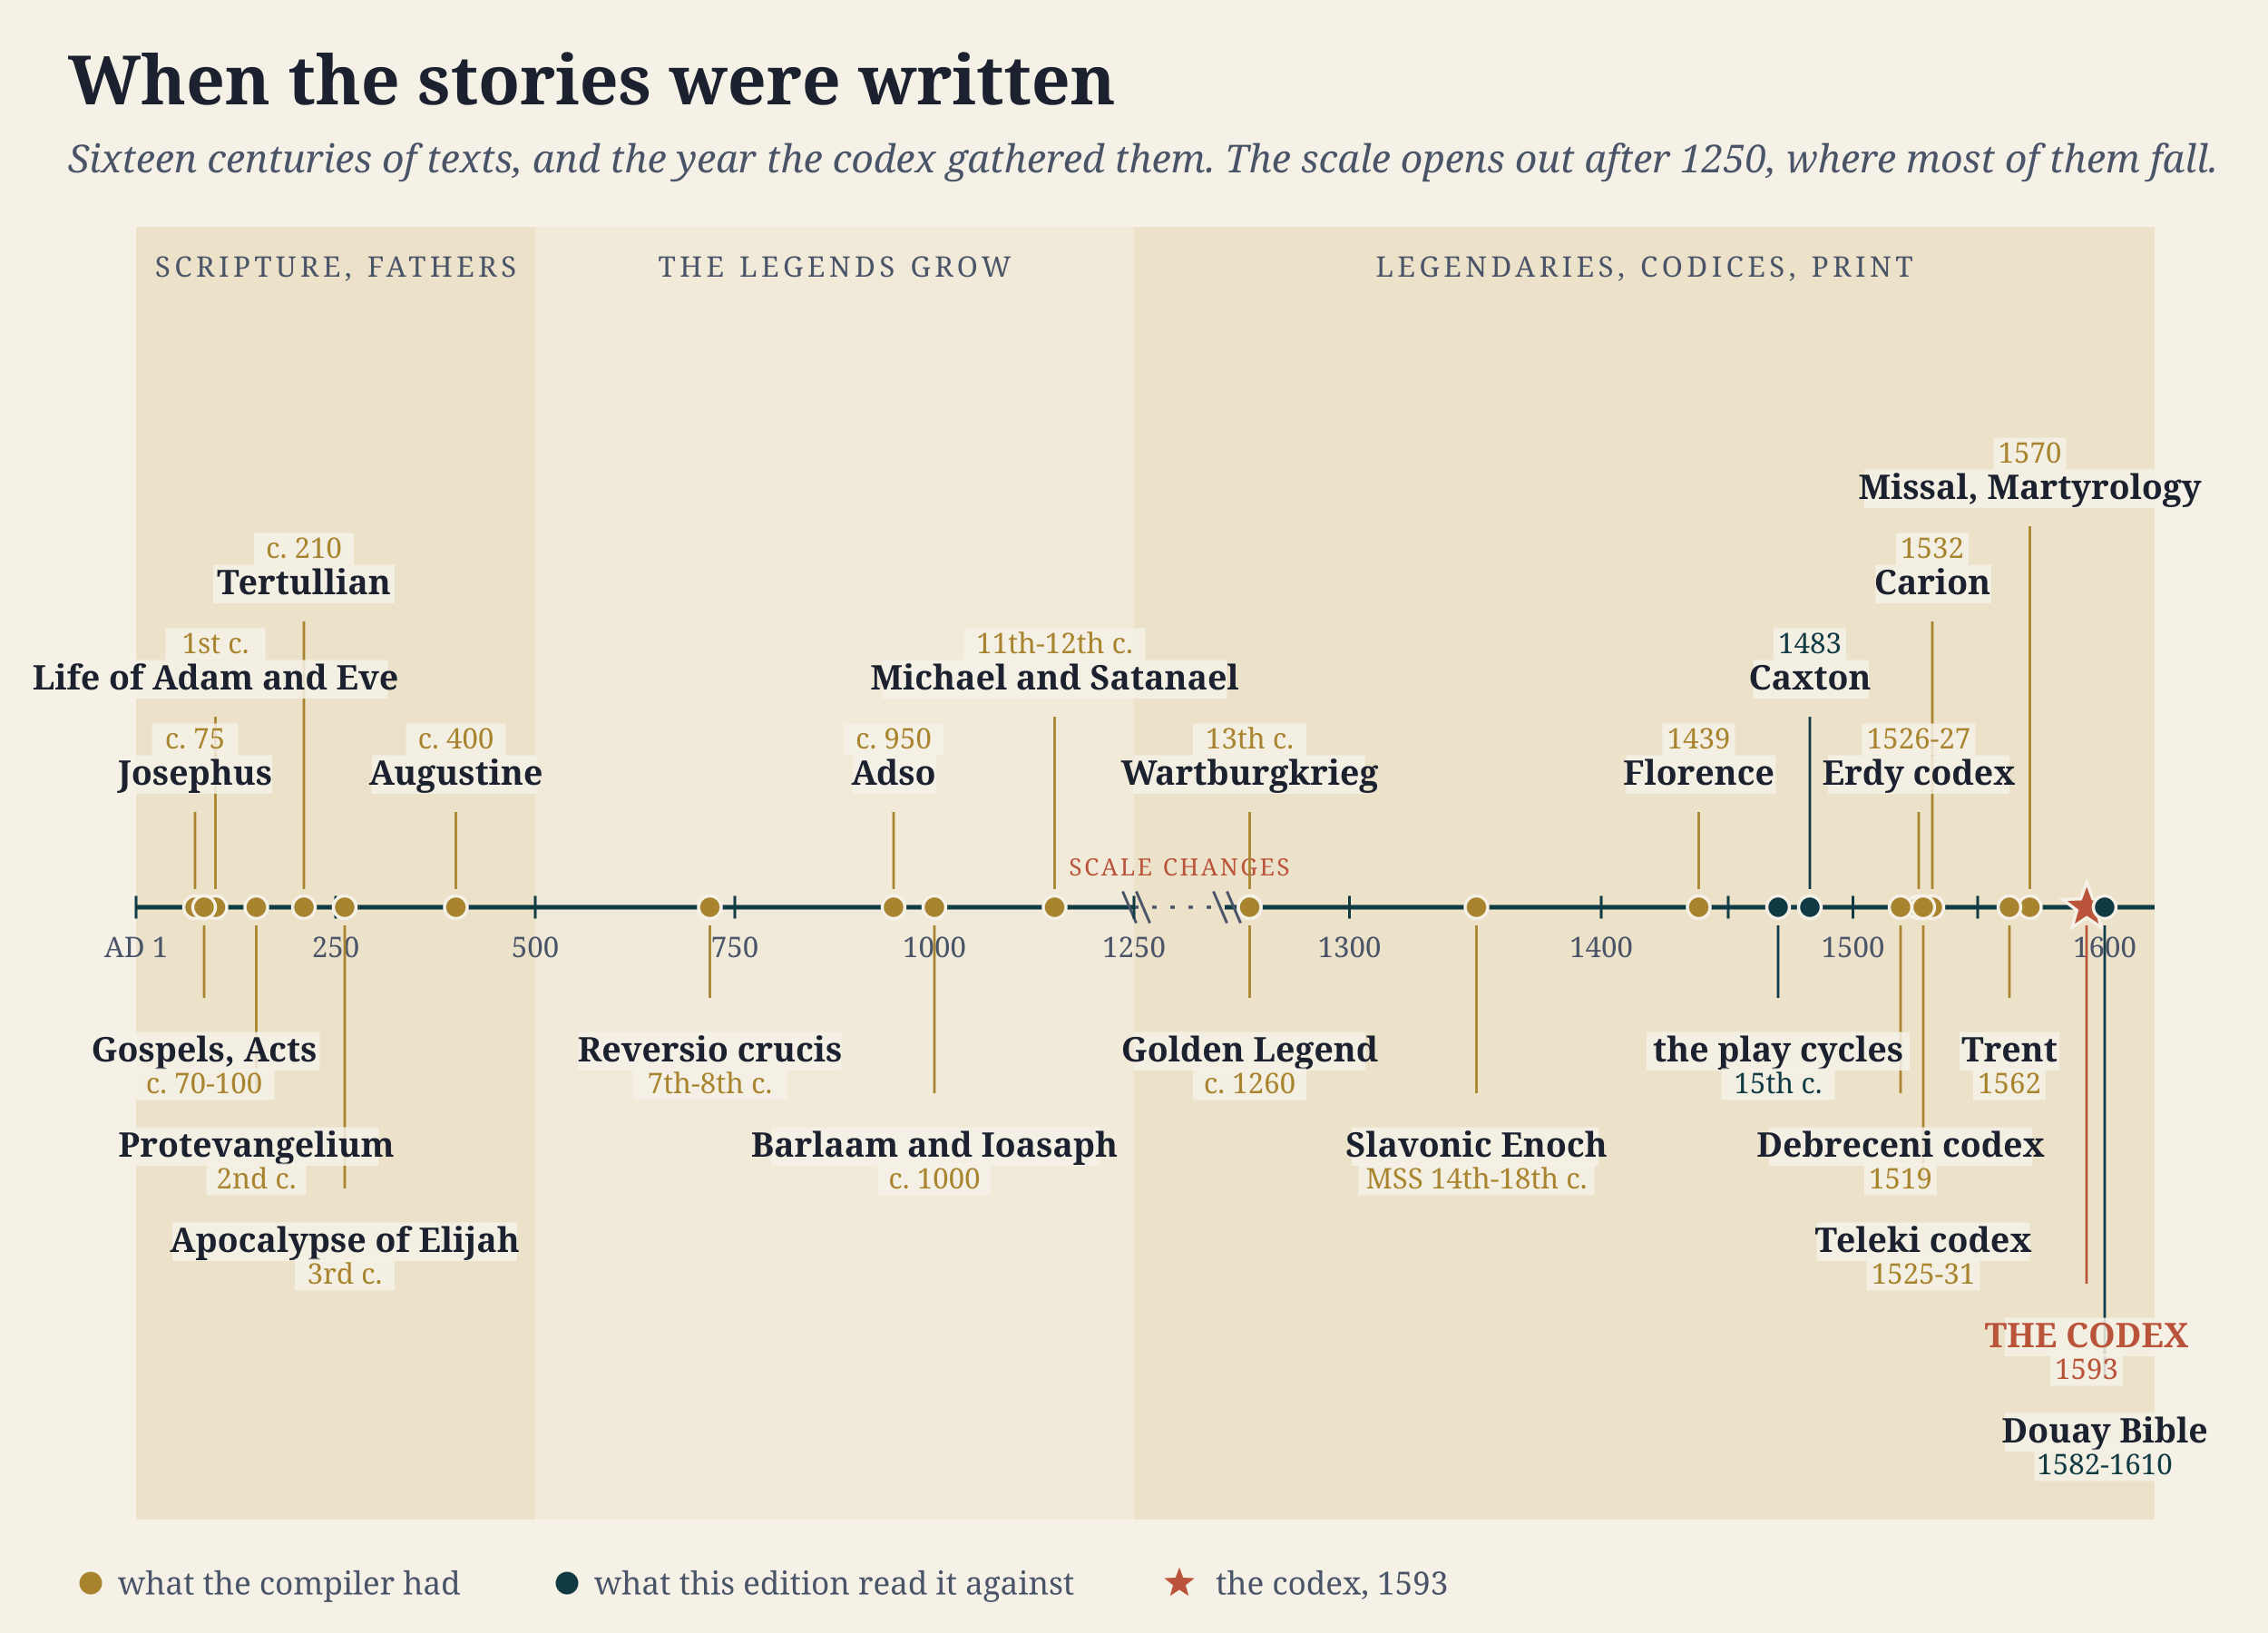
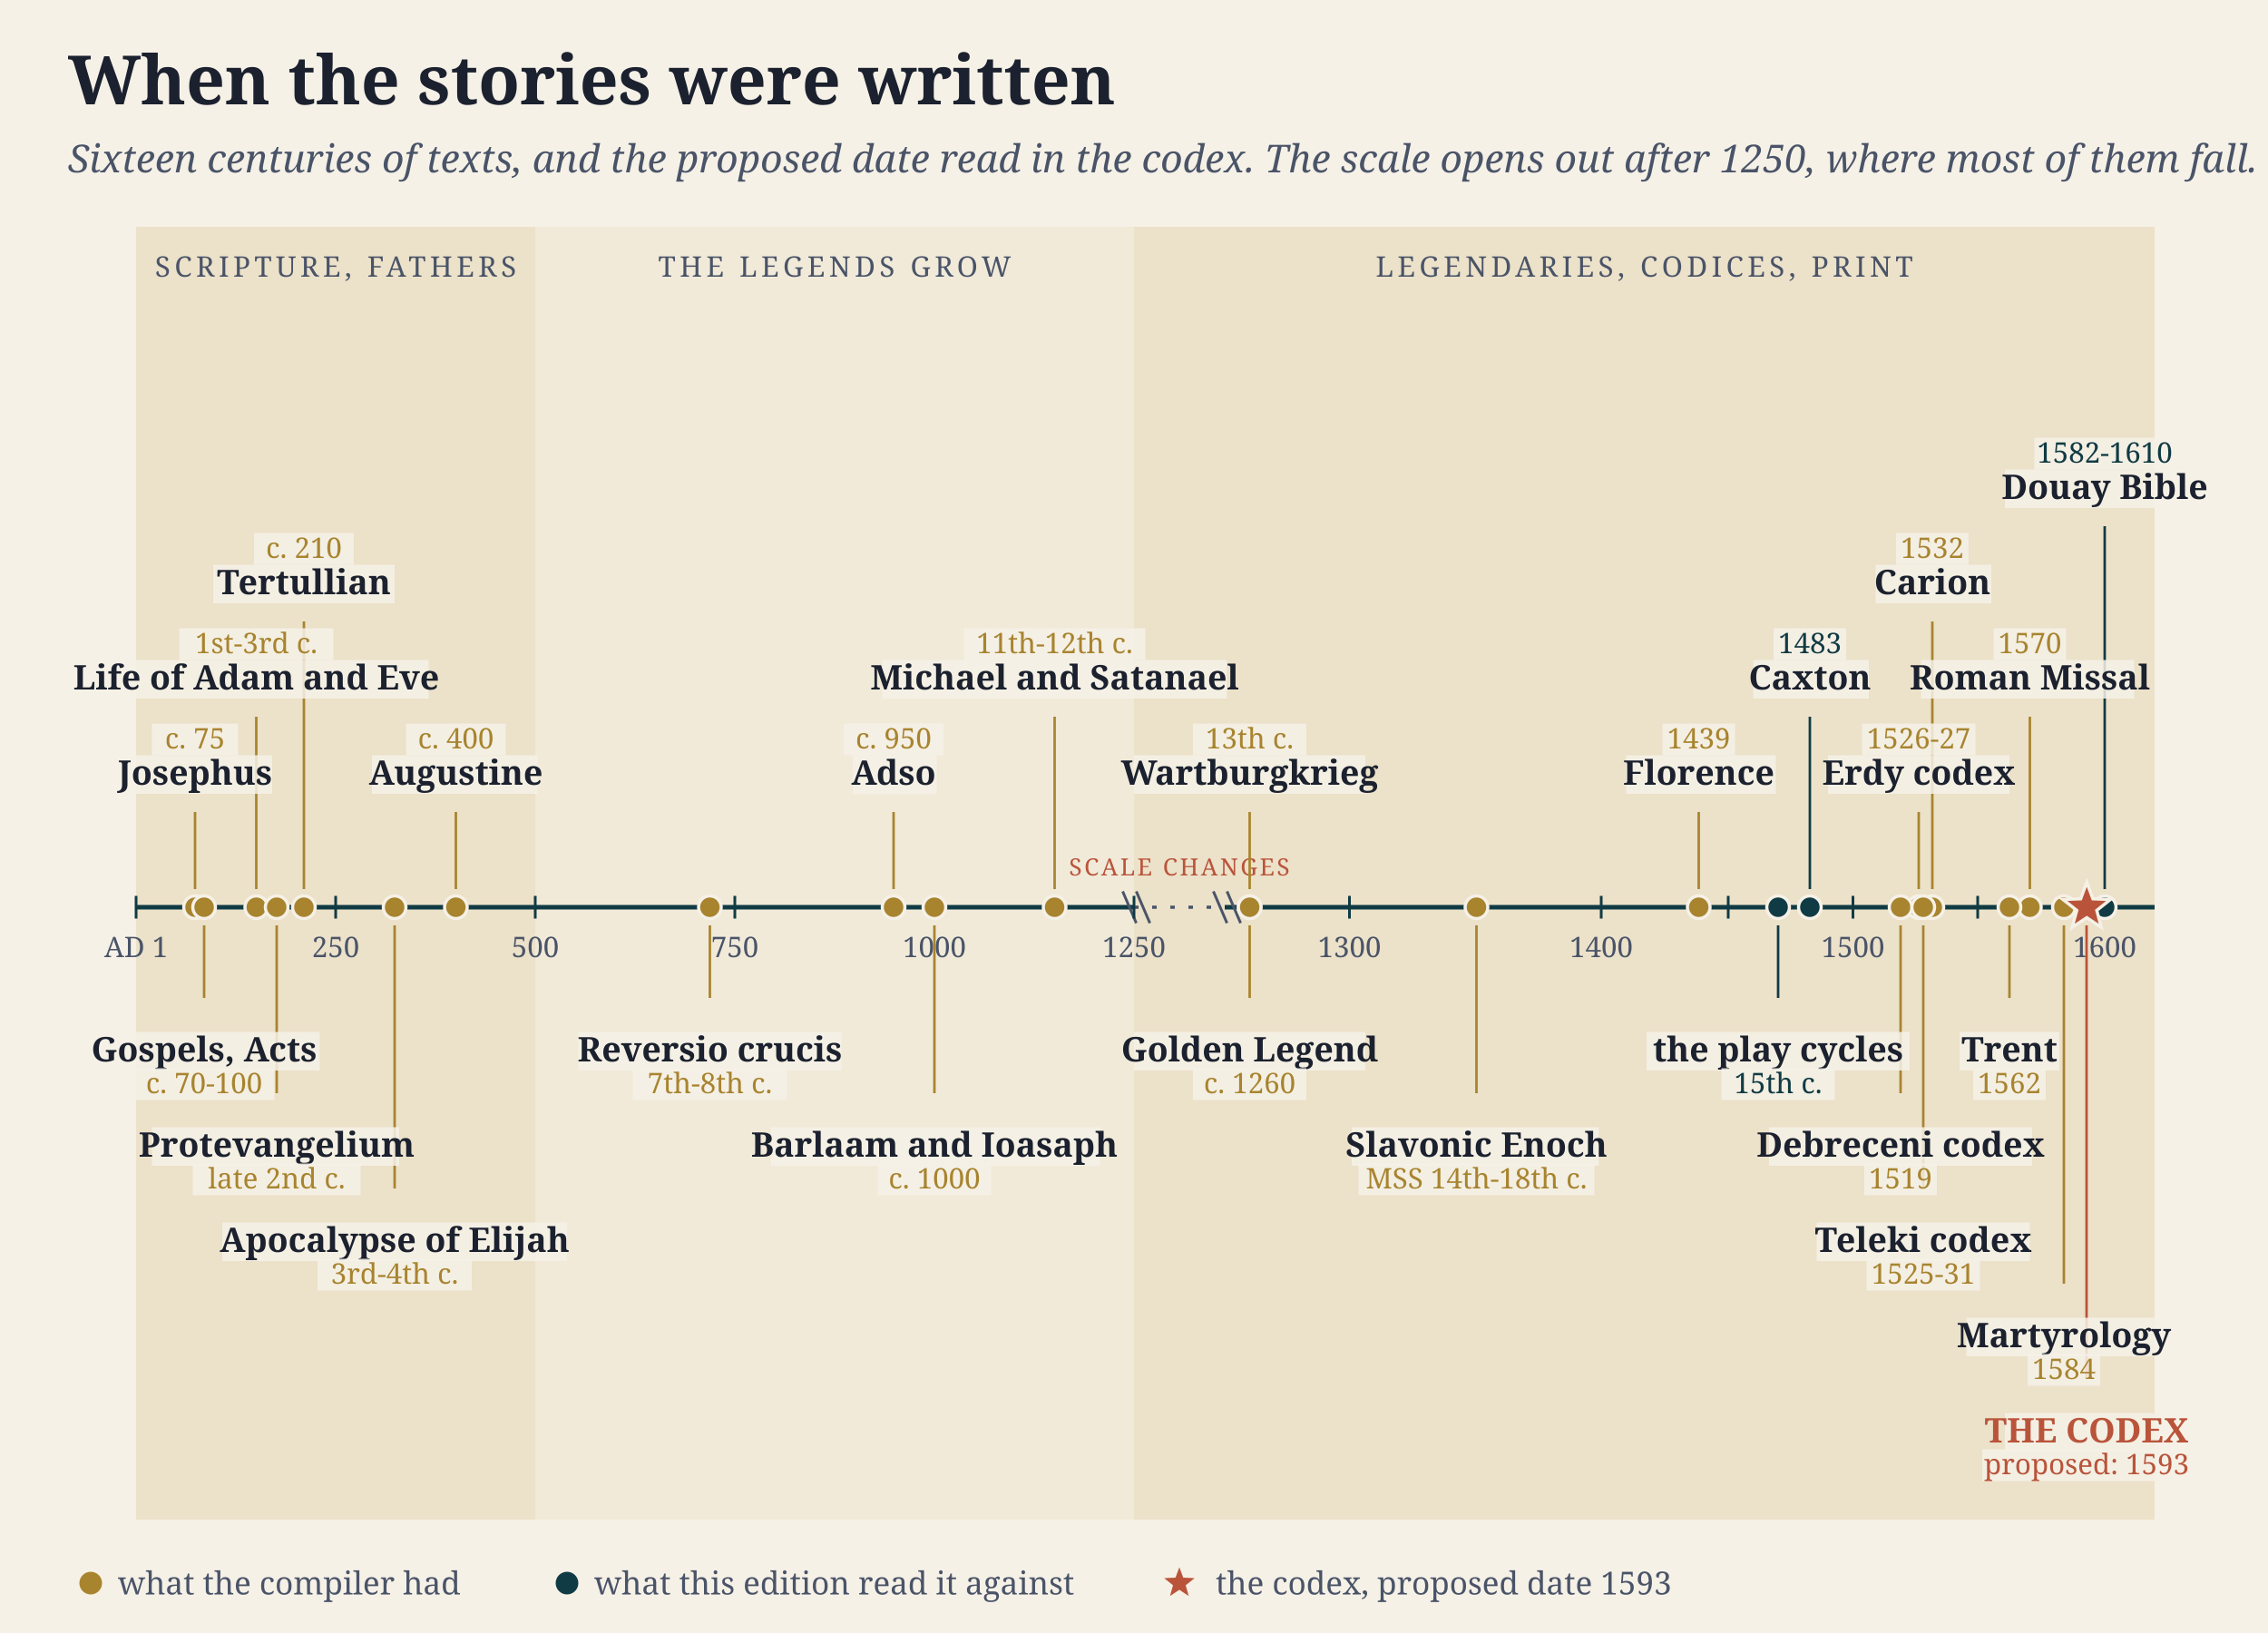
<svg xmlns="http://www.w3.org/2000/svg" viewBox="0 0 1000 720" class="worldtl" font-family="EB Garamond, Georgia, serif" role="img" aria-label="When the codex's sources were written">
  <rect width="1000" height="720" fill="#f6f1e7" />
  <text x="30" y="46" font-size="30" font-weight="600" fill="#1b212e">When the stories were written</text>
-   <text x="30" y="76" font-size="17" font-style="italic" fill="#4a5468">Sixteen centuries of texts, and the year the codex gathered them. The scale opens out after 1250, where most of them fall.</text>
+   <text x="30" y="76" font-size="17" font-style="italic" fill="#4a5468">Sixteen centuries of texts, and the proposed date read in the codex. The scale opens out after 1250, where most of them fall.</text>
  <rect x="60" y="100" width="176" height="570" fill="#ece1c9" />
  <text x="148" y="122" text-anchor="middle" font-size="12.5" letter-spacing="1.8" fill="#4a5468">SCRIPTURE, FATHERS</text>
  <rect x="236" y="100" width="264" height="570" fill="#f1ead9" />
  <text x="368" y="122" text-anchor="middle" font-size="12.5" letter-spacing="1.8" fill="#4a5468">THE LEGENDS GROW</text>
  <rect x="500" y="100" width="450" height="570" fill="#ece1c9" />
  <text x="725" y="122" text-anchor="middle" font-size="12.5" letter-spacing="1.8" fill="#4a5468">LEGENDARIES, CODICES, PRINT</text>
  <line x1="60" y1="400" x2="500" y2="400" stroke="#103b44" stroke-width="2" />
  <line x1="540" y1="400" x2="950" y2="400" stroke="#103b44" stroke-width="2" />
  <line x1="500" y1="400" x2="540" y2="400" stroke="#4a5468" stroke-width="1.4" stroke-dasharray="2 6" />
  <path d="M495,393 l6,14 M501,393 l6,14" stroke="#4a5468" stroke-width="1.2" fill="none" />
  <path d="M535,393 l6,14 M541,393 l6,14" stroke="#4a5468" stroke-width="1.2" fill="none" />
  <text x="520" y="386" text-anchor="middle" font-size="10.5" letter-spacing="1" fill="#b9543b">SCALE CHANGES</text>
  <line x1="60" y1="395" x2="60" y2="405" stroke="#103b44" stroke-width="1.2" />
  <text x="60" y="422" text-anchor="middle" font-size="12.5" fill="#4a5468">AD 1</text>
  <line x1="148" y1="395" x2="148" y2="405" stroke="#103b44" stroke-width="1.2" />
  <text x="148" y="422" text-anchor="middle" font-size="12.5" fill="#4a5468">250</text>
  <line x1="236" y1="395" x2="236" y2="405" stroke="#103b44" stroke-width="1.2" />
  <text x="236" y="422" text-anchor="middle" font-size="12.5" fill="#4a5468">500</text>
  <line x1="324" y1="395" x2="324" y2="405" stroke="#103b44" stroke-width="1.2" />
  <text x="324" y="422" text-anchor="middle" font-size="12.5" fill="#4a5468">750</text>
  <line x1="412" y1="395" x2="412" y2="405" stroke="#103b44" stroke-width="1.2" />
  <text x="412" y="422" text-anchor="middle" font-size="12.5" fill="#4a5468">1000</text>
  <line x1="500" y1="395" x2="500" y2="405" stroke="#103b44" stroke-width="1.2" />
  <text x="500" y="422" text-anchor="middle" font-size="12.5" fill="#4a5468">1250</text>
  <line x1="595" y1="395" x2="595" y2="405" stroke="#103b44" stroke-width="1.2" />
  <text x="595" y="422" text-anchor="middle" font-size="12.5" fill="#4a5468">1300</text>
  <line x1="651" y1="395" x2="651" y2="405" stroke="#103b44" stroke-width="1.2" />
  <line x1="706" y1="395" x2="706" y2="405" stroke="#103b44" stroke-width="1.2" />
  <text x="706" y="422" text-anchor="middle" font-size="12.5" fill="#4a5468">1400</text>
  <line x1="762" y1="395" x2="762" y2="405" stroke="#103b44" stroke-width="1.2" />
  <line x1="817" y1="395" x2="817" y2="405" stroke="#103b44" stroke-width="1.2" />
  <text x="817" y="422" text-anchor="middle" font-size="12.5" fill="#4a5468">1500</text>
  <line x1="872" y1="395" x2="872" y2="405" stroke="#103b44" stroke-width="1.2" />
  <line x1="928" y1="395" x2="928" y2="405" stroke="#103b44" stroke-width="1.2" />
  <text x="928" y="422" text-anchor="middle" font-size="12.5" fill="#4a5468">1600</text>
  <line x1="86" y1="392" x2="86" y2="358" stroke="#a8842f" stroke-width="1.1" />
  <circle cx="86" cy="400" r="5" fill="#a8842f" stroke="#f6f1e7" stroke-width="1.4" />
-   <line x1="95" y1="392" x2="95" y2="316" stroke="#a8842f" stroke-width="1.1" />
-   <circle cx="95" cy="400" r="5" fill="#a8842f" stroke="#f6f1e7" stroke-width="1.4" />
+   <line x1="113" y1="392" x2="113" y2="316" stroke="#a8842f" stroke-width="1.1" />
+   <circle cx="113" cy="400" r="5" fill="#a8842f" stroke="#f6f1e7" stroke-width="1.4" />
  <line x1="134" y1="392" x2="134" y2="274" stroke="#a8842f" stroke-width="1.1" />
  <circle cx="134" cy="400" r="5" fill="#a8842f" stroke="#f6f1e7" stroke-width="1.4" />
  <line x1="201" y1="392" x2="201" y2="358" stroke="#a8842f" stroke-width="1.1" />
  <circle cx="201" cy="400" r="5" fill="#a8842f" stroke="#f6f1e7" stroke-width="1.4" />
  <line x1="394" y1="392" x2="394" y2="358" stroke="#a8842f" stroke-width="1.1" />
  <circle cx="394" cy="400" r="5" fill="#a8842f" stroke="#f6f1e7" stroke-width="1.4" />
  <line x1="465" y1="392" x2="465" y2="316" stroke="#a8842f" stroke-width="1.1" />
  <circle cx="465" cy="400" r="5" fill="#a8842f" stroke="#f6f1e7" stroke-width="1.4" />
  <line x1="551" y1="392" x2="551" y2="358" stroke="#a8842f" stroke-width="1.1" />
  <circle cx="551" cy="400" r="5" fill="#a8842f" stroke="#f6f1e7" stroke-width="1.4" />
  <line x1="749" y1="392" x2="749" y2="358" stroke="#a8842f" stroke-width="1.1" />
  <circle cx="749" cy="400" r="5" fill="#a8842f" stroke="#f6f1e7" stroke-width="1.4" />
  <line x1="798" y1="392" x2="798" y2="316" stroke="#103b44" stroke-width="1.1" />
  <circle cx="798" cy="400" r="5" fill="#103b44" stroke="#f6f1e7" stroke-width="1.4" />
  <line x1="846" y1="392" x2="846" y2="358" stroke="#a8842f" stroke-width="1.1" />
  <circle cx="846" cy="400" r="5" fill="#a8842f" stroke="#f6f1e7" stroke-width="1.4" />
  <line x1="852" y1="392" x2="852" y2="274" stroke="#a8842f" stroke-width="1.1" />
  <circle cx="852" cy="400" r="5" fill="#a8842f" stroke="#f6f1e7" stroke-width="1.4" />
-   <line x1="895" y1="392" x2="895" y2="232" stroke="#a8842f" stroke-width="1.1" />
+   <line x1="895" y1="392" x2="895" y2="316" stroke="#a8842f" stroke-width="1.1" />
  <circle cx="895" cy="400" r="5" fill="#a8842f" stroke="#f6f1e7" stroke-width="1.4" />
+   <line x1="928" y1="392" x2="928" y2="232" stroke="#103b44" stroke-width="1.1" />
+   <circle cx="928" cy="400" r="5" fill="#103b44" stroke="#f6f1e7" stroke-width="1.4" />
  <g class="ev" tabindex="0" data-label="Josephus, The Wars of the Jews" data-date="c. 75" data-desc="Written in Rome after the war. The codex tells the siege, Vespasian and Titus, and the mother who eats her child. The siege of jerusalem.">
    <rect x="54" y="333" width="66" height="17" fill="#f6f1e7" opacity="0.85" />
    <text x="86" y="346" text-anchor="middle" font-size="15" font-weight="600" fill="#1b212e">Josephus</text>
    <rect x="67" y="319" width="38" height="14" fill="#f6f1e7" opacity="0.85" />
    <text x="86" y="330" text-anchor="middle" font-size="12.5" fill="#a8842f">c. 75</text>
  </g>
-   <g class="ev" tabindex="0" data-label="The Life of Adam and Eve" data-date="1st c." data-desc="A Jewish work of the first century, Greek and Latin. The codex opens with it and runs it straight into the legend of the Rood. Adam, eve, seth and the branch.">
-     <rect x="19" y="291" width="152" height="17" fill="#f6f1e7" opacity="0.85" />
-     <text x="95" y="304" text-anchor="middle" font-size="15" font-weight="600" fill="#1b212e">Life of Adam and Eve</text>
-     <rect x="73" y="277" width="44" height="14" fill="#f6f1e7" opacity="0.85" />
-     <text x="95" y="288" text-anchor="middle" font-size="12.5" fill="#a8842f">1st c.</text>
+   <g class="ev" tabindex="0" data-label="The Life of Adam and Eve" data-date="1st-3rd c." data-desc="A Jewish and Christian textual tradition preserved in Greek, Latin and other versions; its precise date and place of origin are disputed. The codex opens with it and runs it straight into the legend of the Rood. Adam, eve, seth and the branch.">
+     <rect x="37" y="291" width="152" height="17" fill="#f6f1e7" opacity="0.85" />
+     <text x="113" y="304" text-anchor="middle" font-size="15" font-weight="600" fill="#1b212e">Life of Adam and Eve</text>
+     <rect x="79" y="277" width="68" height="14" fill="#f6f1e7" opacity="0.85" />
+     <text x="113" y="288" text-anchor="middle" font-size="12.5" fill="#a8842f">1st-3rd c.</text>
  </g>
  <g class="ev" tabindex="0" data-label="Tertullian, Adversus Praxean" data-date="c. 210" data-desc="The figure of the sun for the three Persons, in the endnotes. Sun, ray and the ray's tip.">
    <rect x="94" y="249" width="80" height="17" fill="#f6f1e7" opacity="0.85" />
    <text x="134" y="262" text-anchor="middle" font-size="15" font-weight="600" fill="#1b212e">Tertullian</text>
    <rect x="112" y="235" width="44" height="14" fill="#f6f1e7" opacity="0.85" />
    <text x="134" y="246" text-anchor="middle" font-size="12.5" fill="#a8842f">c. 210</text>
  </g>
  <g class="ev" tabindex="0" data-label="Augustine, Quaestiones Evangeliorum" data-date="c. 400" data-desc="The two pence as the two commandments of love, in the endnotes. The samaritan's two pence.">
    <rect x="164" y="333" width="73" height="17" fill="#f6f1e7" opacity="0.85" />
    <text x="201" y="346" text-anchor="middle" font-size="15" font-weight="600" fill="#1b212e">Augustine</text>
    <rect x="179" y="319" width="44" height="14" fill="#f6f1e7" opacity="0.85" />
    <text x="201" y="330" text-anchor="middle" font-size="12.5" fill="#a8842f">c. 400</text>
  </g>
  <g class="ev" tabindex="0" data-label="Adso, On the Antichrist" data-date="c. 950" data-desc="Montier-en-Der, Champagne. The birth of antichrist.">
    <rect x="376" y="333" width="37" height="17" fill="#f6f1e7" opacity="0.85" />
    <text x="394" y="346" text-anchor="middle" font-size="15" font-weight="600" fill="#1b212e">Adso</text>
    <rect x="372" y="319" width="44" height="14" fill="#f6f1e7" opacity="0.85" />
    <text x="394" y="330" text-anchor="middle" font-size="12.5" fill="#a8842f">c. 950</text>
  </g>
  <g class="ev" tabindex="0" data-label="Michael and Satanael" data-date="11th-12th c." data-desc="A Bulgarian apocryphon: Satanael sets up a throne of his own; Gabriel is sent and refuses, then Michael. The nearest cousin to the codex's Lucifer pages. The stolen robe, wreath and sceptre.">
    <rect x="389" y="291" width="152" height="17" fill="#f6f1e7" opacity="0.85" />
    <text x="465" y="304" text-anchor="middle" font-size="15" font-weight="600" fill="#1b212e">Michael and Satanael</text>
    <rect x="425" y="277" width="80" height="14" fill="#f6f1e7" opacity="0.85" />
    <text x="465" y="288" text-anchor="middle" font-size="12.5" fill="#a8842f">11th-12th c.</text>
  </g>
  <g class="ev" tabindex="0" data-label="The Wartburgkrieg" data-date="13th c." data-desc="Recorded as a trap: the Grail cup was added to the poem in 1832. The codex's cup has no medieval Grail behind it. A stone from lucifer's crown.">
    <rect x="500" y="333" width="102" height="17" fill="#f6f1e7" opacity="0.85" />
    <text x="551" y="346" text-anchor="middle" font-size="15" font-weight="600" fill="#1b212e">Wartburgkrieg</text>
    <rect x="526" y="319" width="50" height="14" fill="#f6f1e7" opacity="0.85" />
    <text x="551" y="330" text-anchor="middle" font-size="12.5" fill="#a8842f">13th c.</text>
  </g>
  <g class="ev" tabindex="0" data-label="The Council of Florence" data-date="1439" data-desc="Purgatorial punishments, no fire named.">
    <rect x="717" y="333" width="66" height="17" fill="#f6f1e7" opacity="0.85" />
    <text x="749" y="346" text-anchor="middle" font-size="15" font-weight="600" fill="#1b212e">Florence</text>
    <rect x="733" y="319" width="32" height="14" fill="#f6f1e7" opacity="0.85" />
    <text x="749" y="330" text-anchor="middle" font-size="12.5" fill="#a8842f">1439</text>
  </g>
  <g class="ev" tabindex="0" data-label="Caxton's Golden Legend" data-date="1483" data-desc="Westminster. Also London: the King James Bible (1611), Whiston's Josephus (1737), Wake's apocryphal gospels (1820), the English Missal (1865). The english the legend is read in here.">
    <rect x="773" y="291" width="51" height="17" fill="#f6f1e7" opacity="0.85" />
    <text x="798" y="304" text-anchor="middle" font-size="15" font-weight="600" fill="#1b212e">Caxton</text>
    <rect x="782" y="277" width="32" height="14" fill="#f6f1e7" opacity="0.85" />
    <text x="798" y="288" text-anchor="middle" font-size="12.5" fill="#103b44">1483</text>
  </g>
-   <g class="ev" tabindex="0" data-label="The Erdy codex" data-date="1526-27" data-desc="Written by the Carthusian of Lovold. The branch promised, the healing deferred.">
+   <g class="ev" tabindex="0" data-label="The Erdy codex" data-date="1526-27" data-desc="Probably written by the Carthusian associated with Lovold; the exact place of composition is not certain. The branch promised, the healing deferred.">
    <rect x="806" y="333" width="80" height="17" fill="#f6f1e7" opacity="0.85" />
    <text x="846" y="346" text-anchor="middle" font-size="15" font-weight="600" fill="#1b212e">Erdy codex</text>
    <rect x="821" y="319" width="50" height="14" fill="#f6f1e7" opacity="0.85" />
    <text x="846" y="330" text-anchor="middle" font-size="12.5" fill="#a8842f">1526-27</text>
  </g>
  <g class="ev" tabindex="0" data-label="Carion's Chronicle" data-date="1532" data-desc="Melanchthon's preface carries the scheme the codex's end-of-world count belongs to. Six thousand years, in three spans.">
    <rect x="827" y="249" width="51" height="17" fill="#f6f1e7" opacity="0.85" />
    <text x="852" y="262" text-anchor="middle" font-size="15" font-weight="600" fill="#1b212e">Carion</text>
    <rect x="836" y="235" width="32" height="14" fill="#f6f1e7" opacity="0.85" />
    <text x="852" y="246" text-anchor="middle" font-size="12.5" fill="#a8842f">1532</text>
  </g>
-   <g class="ev" tabindex="0" data-label="The Roman Missal and Martyrology" data-date="1570" data-desc="A Catholic reader of 1593 is at least as much missal and breviary as it is scripture. The liturgy; 5,199 years to the nativity.">
-     <rect x="822" y="207" width="145" height="17" fill="#f6f1e7" opacity="0.85" />
-     <text x="895" y="220" text-anchor="middle" font-size="15" font-weight="600" fill="#1b212e">Missal, Martyrology</text>
-     <rect x="879" y="193" width="32" height="14" fill="#f6f1e7" opacity="0.85" />
-     <text x="895" y="204" text-anchor="middle" font-size="12.5" fill="#a8842f">1570</text>
+   <g class="ev" tabindex="0" data-label="The Roman Missal" data-date="1570" data-desc="A Catholic reader of 1593 is at least as much missal and breviary as it is scripture. The liturgy.">
+     <rect x="847" y="291" width="94" height="17" fill="#f6f1e7" opacity="0.85" />
+     <text x="895" y="304" text-anchor="middle" font-size="15" font-weight="600" fill="#1b212e">Roman Missal</text>
+     <rect x="879" y="277" width="32" height="14" fill="#f6f1e7" opacity="0.85" />
+     <text x="895" y="288" text-anchor="middle" font-size="12.5" fill="#a8842f">1570</text>
+   </g>
+   <g class="ev" tabindex="0" data-label="The Douay-Rheims Bible" data-date="1582-1610" data-desc="Challoner's revision (1750). The Bible this edition reads the codex against, because the compiler worked from the Vulgate. The catholic english of the vulgate.">
+     <rect x="884" y="207" width="87" height="17" fill="#f6f1e7" opacity="0.85" />
+     <text x="928" y="220" text-anchor="middle" font-size="15" font-weight="600" fill="#1b212e">Douay Bible</text>
+     <rect x="897" y="193" width="62" height="14" fill="#f6f1e7" opacity="0.85" />
+     <text x="928" y="204" text-anchor="middle" font-size="12.5" fill="#103b44">1582-1610</text>
  </g>
  <line x1="90" y1="408" x2="90" y2="440" stroke="#a8842f" stroke-width="1.1" />
  <circle cx="90" cy="400" r="5" fill="#a8842f" stroke="#f6f1e7" stroke-width="1.4" />
-   <line x1="113" y1="408" x2="113" y2="482" stroke="#a8842f" stroke-width="1.1" />
-   <circle cx="113" cy="400" r="5" fill="#a8842f" stroke="#f6f1e7" stroke-width="1.4" />
-   <line x1="152" y1="408" x2="152" y2="524" stroke="#a8842f" stroke-width="1.1" />
-   <circle cx="152" cy="400" r="5" fill="#a8842f" stroke="#f6f1e7" stroke-width="1.4" />
+   <line x1="122" y1="408" x2="122" y2="482" stroke="#a8842f" stroke-width="1.1" />
+   <circle cx="122" cy="400" r="5" fill="#a8842f" stroke="#f6f1e7" stroke-width="1.4" />
+   <line x1="174" y1="408" x2="174" y2="524" stroke="#a8842f" stroke-width="1.1" />
+   <circle cx="174" cy="400" r="5" fill="#a8842f" stroke="#f6f1e7" stroke-width="1.4" />
  <line x1="313" y1="408" x2="313" y2="440" stroke="#a8842f" stroke-width="1.1" />
  <circle cx="313" cy="400" r="5" fill="#a8842f" stroke="#f6f1e7" stroke-width="1.4" />
  <line x1="412" y1="408" x2="412" y2="482" stroke="#a8842f" stroke-width="1.1" />
  <circle cx="412" cy="400" r="5" fill="#a8842f" stroke="#f6f1e7" stroke-width="1.4" />
  <line x1="551" y1="408" x2="551" y2="440" stroke="#a8842f" stroke-width="1.1" />
  <circle cx="551" cy="400" r="5" fill="#a8842f" stroke="#f6f1e7" stroke-width="1.4" />
  <line x1="651" y1="408" x2="651" y2="482" stroke="#a8842f" stroke-width="1.1" />
  <circle cx="651" cy="400" r="5" fill="#a8842f" stroke="#f6f1e7" stroke-width="1.4" />
  <line x1="784" y1="408" x2="784" y2="440" stroke="#103b44" stroke-width="1.1" />
  <circle cx="784" cy="400" r="5" fill="#103b44" stroke="#f6f1e7" stroke-width="1.4" />
  <line x1="838" y1="408" x2="838" y2="482" stroke="#a8842f" stroke-width="1.1" />
  <circle cx="838" cy="400" r="5" fill="#a8842f" stroke="#f6f1e7" stroke-width="1.4" />
  <line x1="848" y1="408" x2="848" y2="524" stroke="#a8842f" stroke-width="1.1" />
  <circle cx="848" cy="400" r="5" fill="#a8842f" stroke="#f6f1e7" stroke-width="1.4" />
  <line x1="886" y1="408" x2="886" y2="440" stroke="#a8842f" stroke-width="1.1" />
  <circle cx="886" cy="400" r="5" fill="#a8842f" stroke="#f6f1e7" stroke-width="1.4" />
-   <line x1="920" y1="408" x2="920" y2="566" stroke="#b9543b" stroke-width="1.1" />
+   <line x1="910" y1="408" x2="910" y2="566" stroke="#a8842f" stroke-width="1.1" />
+   <circle cx="910" cy="400" r="5" fill="#a8842f" stroke="#f6f1e7" stroke-width="1.4" />
+   <line x1="920" y1="408" x2="920" y2="608" stroke="#b9543b" stroke-width="1.1" />
  <polygon points="920.1,389.0 922.8,396.3 930.5,396.6 924.5,401.4 926.5,408.9 920.1,404.6 913.6,408.9 915.7,401.4 909.6,396.6 917.4,396.3" fill="#b9543b" stroke="#f6f1e7" stroke-width="1.4" />
-   <line x1="928" y1="408" x2="928" y2="608" stroke="#103b44" stroke-width="1.1" />
-   <circle cx="928" cy="400" r="5" fill="#103b44" stroke="#f6f1e7" stroke-width="1.4" />
  <g class="ev" tabindex="0" data-label="The Gospels and Acts" data-date="c. 70-100" data-desc="The codex says its Passion is taken from Matthew and John, and most of its pages retell the gospels of the year. The compiler had them in the Vulgate. The passion, the parables, the acts.">
    <rect x="39" y="455" width="102" height="17" fill="#f6f1e7" opacity="0.85" />
    <text x="90" y="468" text-anchor="middle" font-size="15" font-weight="600" fill="#1b212e">Gospels, Acts</text>
    <rect x="59" y="471" width="62" height="14" fill="#f6f1e7" opacity="0.85" />
    <text x="90" y="482" text-anchor="middle" font-size="12.5" fill="#a8842f">c. 70-100</text>
  </g>
-   <g class="ev" tabindex="0" data-label="The Protevangelium of James" data-date="2nd c." data-desc="The infancy gospel behind the Joachim and Anne cycle; Pseudo-Matthew (7th c., Latin) adds the Golden Gate. Joachim and anne.">
-     <rect x="58" y="497" width="109" height="17" fill="#f6f1e7" opacity="0.85" />
-     <text x="113" y="510" text-anchor="middle" font-size="15" font-weight="600" fill="#1b212e">Protevangelium</text>
-     <rect x="91" y="513" width="44" height="14" fill="#f6f1e7" opacity="0.85" />
-     <text x="113" y="524" text-anchor="middle" font-size="12.5" fill="#a8842f">2nd c.</text>
-   </g>
-   <g class="ev" tabindex="0" data-label="The Apocalypse of Elijah" data-date="3rd c." data-desc="Egyptian, surviving in Coptic. Enoch and Elijah killed by the Antichrist and raised after three days and a half. Part of the frame the codex hangs everything on. Elijah addressed by the word of the lord.">
-     <rect x="76" y="539" width="152" height="17" fill="#f6f1e7" opacity="0.85" />
-     <text x="152" y="552" text-anchor="middle" font-size="15" font-weight="600" fill="#1b212e">Apocalypse of Elijah</text>
-     <rect x="130" y="555" width="44" height="14" fill="#f6f1e7" opacity="0.85" />
-     <text x="152" y="566" text-anchor="middle" font-size="12.5" fill="#a8842f">3rd c.</text>
+   <g class="ev" tabindex="0" data-label="The Protevangelium of James" data-date="late 2nd c." data-desc="The infancy gospel behind the Joachim and Anne cycle; its place of composition is debated. Pseudo-Matthew (probably 7th c., Latin) adds the Golden Gate. Joachim and anne.">
+     <rect x="67" y="497" width="109" height="17" fill="#f6f1e7" opacity="0.85" />
+     <text x="122" y="510" text-anchor="middle" font-size="15" font-weight="600" fill="#1b212e">Protevangelium</text>
+     <rect x="85" y="513" width="74" height="14" fill="#f6f1e7" opacity="0.85" />
+     <text x="122" y="524" text-anchor="middle" font-size="12.5" fill="#a8842f">late 2nd c.</text>
+   </g>
+   <g class="ev" tabindex="0" data-label="The Apocalypse of Elijah" data-date="3rd-4th c." data-desc="Egyptian and surviving in Coptic, commonly understood as a third-century core with fourth-century Christian reworking. Enoch and Elijah are killed by the Antichrist and raised after three days and a half. Elijah addressed by the word of the lord.">
+     <rect x="98" y="539" width="152" height="17" fill="#f6f1e7" opacity="0.85" />
+     <text x="174" y="552" text-anchor="middle" font-size="15" font-weight="600" fill="#1b212e">Apocalypse of Elijah</text>
+     <rect x="140" y="555" width="68" height="14" fill="#f6f1e7" opacity="0.85" />
+     <text x="174" y="566" text-anchor="middle" font-size="12.5" fill="#a8842f">3rd-4th c.</text>
  </g>
  <g class="ev" tabindex="0" data-label="The Reversio sanctae crucis" data-date="7th-8th c." data-desc="The Latin legend of Heraclius humbled at the gate of Jerusalem, dated between the end of the seventh century and the middle of the eighth. Where it was written is not settled. Heraclius and the cross.">
    <rect x="255" y="455" width="116" height="17" fill="#f6f1e7" opacity="0.85" />
    <text x="313" y="468" text-anchor="middle" font-size="15" font-weight="600" fill="#1b212e">Reversio crucis</text>
    <rect x="279" y="471" width="68" height="14" fill="#f6f1e7" opacity="0.85" />
    <text x="313" y="482" text-anchor="middle" font-size="12.5" fill="#a8842f">7th-8th c.</text>
  </g>
  <g class="ev" tabindex="0" data-label="Barlaam and Ioasaph" data-date="c. 1000" data-desc="Greek, attributed to St John Damascene; the version behind the Latin ones is from Mount Athos around the year 1000. The apologue of the man in the well.">
    <rect x="340" y="497" width="145" height="17" fill="#f6f1e7" opacity="0.85" />
    <text x="412" y="510" text-anchor="middle" font-size="15" font-weight="600" fill="#1b212e">Barlaam and Ioasaph</text>
    <rect x="387" y="513" width="50" height="14" fill="#f6f1e7" opacity="0.85" />
    <text x="412" y="524" text-anchor="middle" font-size="12.5" fill="#a8842f">c. 1000</text>
  </g>
  <g class="ev" tabindex="0" data-label="Voragine, the Golden Legend" data-date="c. 1260" data-desc="The great Latin legendary. The compiler had it in Latin; this edition reads it in Caxton's English. The rood, the finding of the cross, the saints.">
    <rect x="500" y="455" width="102" height="17" fill="#f6f1e7" opacity="0.85" />
    <text x="551" y="468" text-anchor="middle" font-size="15" font-weight="600" fill="#1b212e">Golden Legend</text>
    <rect x="526" y="471" width="50" height="14" fill="#f6f1e7" opacity="0.85" />
    <text x="551" y="482" text-anchor="middle" font-size="12.5" fill="#a8842f">c. 1260</text>
  </g>
  <g class="ev" tabindex="0" data-label="The Slavonic Book of Enoch" data-date="MSS 14th-18th c." data-desc="Survives whole only in Church Slavonic, over twenty manuscripts; Coptic fragments exist. Its date of composition is disputed. Enoch writes 360 books.">
    <rect x="596" y="497" width="109" height="17" fill="#f6f1e7" opacity="0.85" />
    <text x="651" y="510" text-anchor="middle" font-size="15" font-weight="600" fill="#1b212e">Slavonic Enoch</text>
    <rect x="599" y="513" width="104" height="14" fill="#f6f1e7" opacity="0.85" />
    <text x="651" y="524" text-anchor="middle" font-size="12.5" fill="#a8842f">MSS 14th-18th c.</text>
  </g>
-   <g class="ev" tabindex="0" data-label="The York, Chester, Towneley and N-Town plays" data-date="15th c." data-desc="The mystery cycles.">
+   <g class="ev" tabindex="0" data-label="The York, Chester, Towneley and N-Town plays" data-date="15th c." data-desc="Four distinct English dramatic collections, not a single York corpus; Towneley and N-Town cannot be securely pinned to one city. The mystery cycles.">
    <rect x="726" y="455" width="116" height="17" fill="#f6f1e7" opacity="0.85" />
    <text x="784" y="468" text-anchor="middle" font-size="15" font-weight="600" fill="#1b212e">the play cycles</text>
    <rect x="759" y="471" width="50" height="14" fill="#f6f1e7" opacity="0.85" />
    <text x="784" y="482" text-anchor="middle" font-size="12.5" fill="#103b44">15th c.</text>
  </g>
-   <g class="ev" tabindex="0" data-label="The Debreceni codex" data-date="1519" data-desc="One of three Hungarian codices of the 1520s that carry the Seth episode. Seth at adam's grave, in hungarian.">
+   <g class="ev" tabindex="0" data-label="The Debreceni codex" data-date="1519" data-desc="Made for the Poor Clares at Obuda; kept in Debrecen since 1753. One of three Hungarian codices of the 1520s that carry the Seth episode. Seth at adam's grave, in hungarian.">
    <rect x="780" y="497" width="116" height="17" fill="#f6f1e7" opacity="0.85" />
    <text x="838" y="510" text-anchor="middle" font-size="15" font-weight="600" fill="#1b212e">Debreceni codex</text>
    <rect x="822" y="513" width="32" height="14" fill="#f6f1e7" opacity="0.85" />
    <text x="838" y="524" text-anchor="middle" font-size="12.5" fill="#a8842f">1519</text>
  </g>
  <g class="ev" tabindex="0" data-label="The Teleki codex" data-date="1525-31" data-desc="The only telling named in the notes in which Adam is alive when Seth comes back, as the codex has it. Adam alive when seth returns.">
    <rect x="801" y="539" width="94" height="17" fill="#f6f1e7" opacity="0.85" />
    <text x="848" y="552" text-anchor="middle" font-size="15" font-weight="600" fill="#1b212e">Teleki codex</text>
    <rect x="823" y="555" width="50" height="14" fill="#f6f1e7" opacity="0.85" />
    <text x="848" y="566" text-anchor="middle" font-size="12.5" fill="#a8842f">1525-31</text>
  </g>
  <g class="ev" tabindex="0" data-label="The Council of Trent" data-date="1562" data-desc="Session 22, chapter 7 and canon 9. The water mixed with the wine.">
    <rect x="864" y="455" width="44" height="17" fill="#f6f1e7" opacity="0.85" />
    <text x="886" y="468" text-anchor="middle" font-size="15" font-weight="600" fill="#1b212e">Trent</text>
    <rect x="870" y="471" width="32" height="14" fill="#f6f1e7" opacity="0.85" />
    <text x="886" y="482" text-anchor="middle" font-size="12.5" fill="#a8842f">1562</text>
  </g>
-   <g class="ev" tabindex="0" data-label="The codex" data-date="1593" data-desc="The codex counts to 1593 on one of its last leaves. Everything on this plate that is gold was in its compiler's reach in Latin or in Hungarian by then. ">
-     <rect x="884" y="581" width="73" height="17" fill="#f6f1e7" opacity="0.85" />
-     <text x="920" y="594" text-anchor="middle" font-size="15" font-weight="600" fill="#b9543b">THE CODEX</text>
-     <rect x="904" y="597" width="32" height="14" fill="#f6f1e7" opacity="0.85" />
-     <text x="920" y="608" text-anchor="middle" font-size="12.5" fill="#b9543b">1593</text>
-   </g>
-   <g class="ev" tabindex="0" data-label="The Douay-Rheims Bible" data-date="1582-1610" data-desc="Challoner's revision (1750). The Bible this edition reads the codex against, because the compiler worked from the Vulgate. The catholic english of the vulgate.">
-     <rect x="884" y="623" width="87" height="17" fill="#f6f1e7" opacity="0.85" />
-     <text x="928" y="636" text-anchor="middle" font-size="15" font-weight="600" fill="#1b212e">Douay Bible</text>
-     <rect x="897" y="639" width="62" height="14" fill="#f6f1e7" opacity="0.85" />
-     <text x="928" y="650" text-anchor="middle" font-size="12.5" fill="#103b44">1582-1610</text>
+   <g class="ev" tabindex="0" data-label="The Roman Martyrology" data-date="1584" data-desc="The official Roman edition was promulgated in 1584, not with the Missal in 1570. 5,199 years to the nativity.">
+     <rect x="867" y="581" width="87" height="17" fill="#f6f1e7" opacity="0.85" />
+     <text x="910" y="594" text-anchor="middle" font-size="15" font-weight="600" fill="#1b212e">Martyrology</text>
+     <rect x="894" y="597" width="32" height="14" fill="#f6f1e7" opacity="0.85" />
+     <text x="910" y="608" text-anchor="middle" font-size="12.5" fill="#a8842f">1584</text>
+   </g>
+   <g class="ev" tabindex="0" data-label="The codex" data-date="proposed: 1593" data-desc="On Kiraly and Tokai's reading, one of the codex's last leaves gives 1593. Everything on this plate that is gold was in its compiler's reach in Latin or in Hungarian by then. ">
+     <rect x="884" y="623" width="73" height="17" fill="#f6f1e7" opacity="0.85" />
+     <text x="920" y="636" text-anchor="middle" font-size="15" font-weight="600" fill="#b9543b">THE CODEX</text>
+     <rect x="874" y="639" width="92" height="14" fill="#f6f1e7" opacity="0.85" />
+     <text x="920" y="650" text-anchor="middle" font-size="12.5" fill="#b9543b">proposed: 1593</text>
  </g>
  <circle cx="40" cy="698" r="5" fill="#a8842f" />
  <text x="52" y="703" font-size="14" fill="#4a5468">what the compiler had</text>
  <circle cx="250" cy="698" r="5" fill="#103b44" />
  <text x="262" y="703" font-size="14" fill="#4a5468">what this edition read it against</text>
  <polygon points="520.0,689.0 522.2,694.9 528.6,695.2 523.6,699.2 525.3,705.3 520.0,701.8 514.7,705.3 516.4,699.2 511.4,695.2 517.8,694.9" fill="#b9543b" stroke="#f6f1e7" stroke-width="1.4" />
-   <text x="536" y="703" font-size="14" fill="#4a5468">the codex, 1593</text>
+   <text x="536" y="703" font-size="14" fill="#4a5468">the codex, proposed date 1593</text>
</svg>
